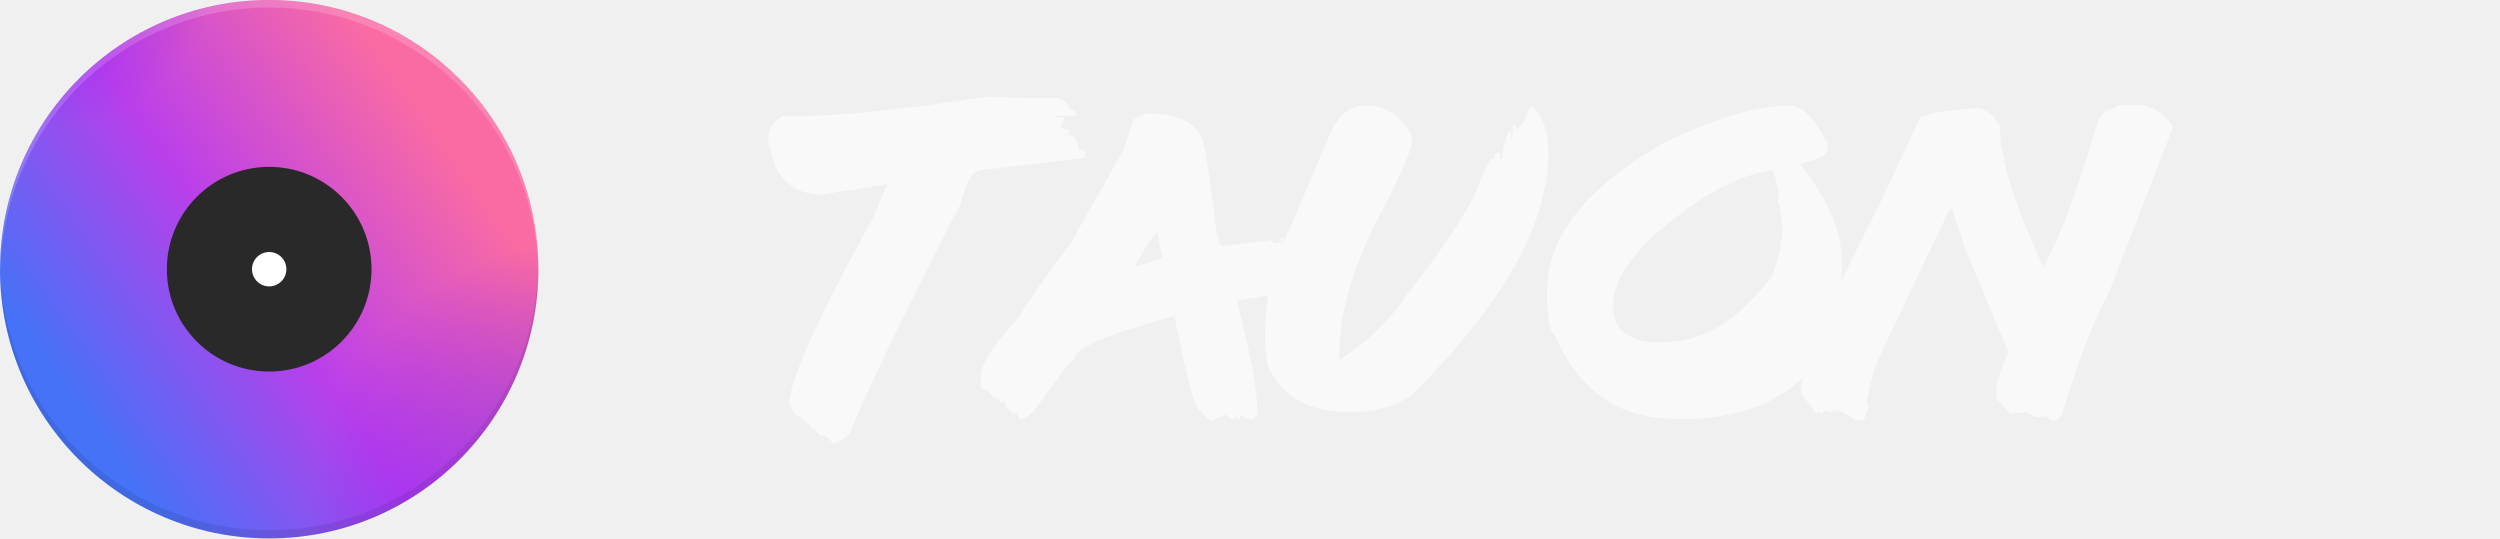
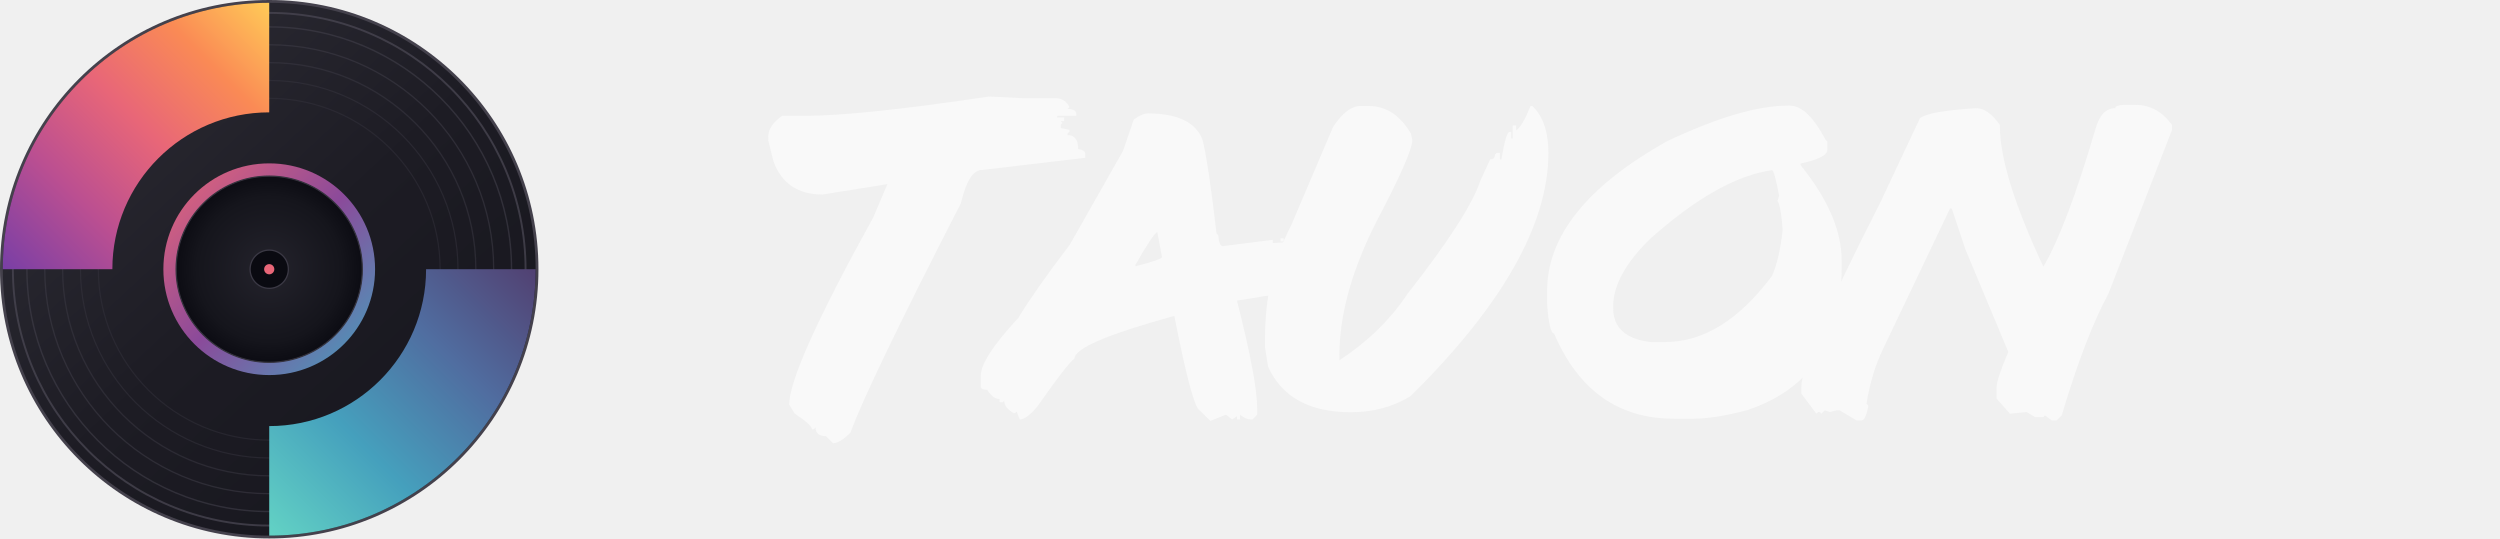
<svg xmlns="http://www.w3.org/2000/svg" xmlns:xlink="http://www.w3.org/1999/xlink" width="510.729" height="110" viewBox="0 0 135.13 29.104" version="1.1" id="svg6">
  <defs id="defs2">
    <linearGradient id="tmbGradient">
      <stop offset="0" style="stop-color:#fa6ba3;stop-opacity:1;" id="stop6" />
      <stop offset="0.521" style="stop-color:#ba3feb;stop-opacity:1;" id="stop8" />
      <stop offset="1" style="stop-color:#4572f7;stop-opacity:1;" id="stop7" />
    </linearGradient>
    <linearGradient xlink:href="#tmbGradient" id="tmbGradientFill" x1="68.732" x2="52.031" y1="25.661" y2="37.558" gradientTransform="matrix(5.011957,0,0,5.012502,-236.9348,-89.24558)" gradientUnits="userSpaceOnUse" />
    <linearGradient id="tmbRadialBase">
      <stop offset="0" style="stop-color:#6977eb;stop-opacity:1;" id="stop3" />
      <stop offset="1" style="stop-color:#6100ff;stop-opacity:0;" id="stop1" />
    </linearGradient>
    <radialGradient xlink:href="#tmbRadialBase" id="tmbRadialLeft" cx="-37.106" cy="-9.42" fx="-37.106" fy="-9.42" r="61.086" gradientTransform="matrix(1.587959,0.9440472,-0.5110877,0.8596884,6.402766,1.062204)" gradientUnits="userSpaceOnUse" />
    <radialGradient xlink:href="#tmbRadialBase" id="tmbRadialRight" gradientUnits="userSpaceOnUse" gradientTransform="matrix(1.560381,0.9889644,-0.7084136,1.11773,17.36133,-14.34619)" cx="121.757" cy="38.519" fx="121.757" fy="38.519" r="61.086" />
  </defs>
-   <g id="tmb-icon" transform="matrix(0.2381725,0,0,0.2381725,-1.201653,-1.202148)">
-     <ellipse cx="66.135" cy="66.142" rx="61.086" ry="61.094" style="display:inline;fill:url(#tmbGradientFill);fill-opacity:1;stroke:none;stroke-width:13.334;stroke-linecap:butt;stroke-linejoin:miter;stroke-miterlimit:9.5;stroke-dasharray:none;stroke-opacity:1" id="ellipse2" />
-     <path style="display:inline;fill:#ffffff;fill-opacity:0;stroke:none;stroke-width:13.334;stroke-linecap:butt;stroke-linejoin:miter;stroke-miterlimit:9.5;stroke-dasharray:none;stroke-opacity:1" id="path9" d="M 127.221,-66.142 A 61.086,61.094 0 0 1 66.135,-5.047 V -66.142 Z" transform="scale(1,-1)" />
-     <path style="display:inline;fill:#ffffff;fill-opacity:0;stroke:none;stroke-width:13.334;stroke-linecap:butt;stroke-linejoin:miter;stroke-miterlimit:9.5;stroke-dasharray:none;stroke-opacity:1" id="ellipse6" d="M -5.05,66.142 A 61.086,61.094 0 0 1 -66.135,127.236 V 66.142 Z" transform="scale(-1,1)" />
-     <ellipse cx="66.135" cy="66.142" rx="23.224" ry="23.228" style="display:inline;fill:#292929;fill-opacity:1;stroke:none;stroke-width:4.724;stroke-linecap:butt;stroke-linejoin:miter;stroke-miterlimit:9.5;stroke-dasharray:none;stroke-opacity:1" id="ellipse3" />
-     <circle cx="66.135" cy="66.142" r="3.902" style="display:inline;fill:#ffffff;fill-opacity:1;stroke:none;stroke-width:14.613;stroke-linecap:butt;stroke-linejoin:miter;stroke-miterlimit:9.5;stroke-dasharray:none;stroke-opacity:1" id="circle3-7" />
-     <path d="M 66.156,5.081 A 61.09,61.09 0 0 0 5.066,66.175 l 0.038,0.982 A 61.09,61.09 0 0 1 66.156,6.756 61.09,61.09 0 0 1 127.213,66.872 l 0.034,-0.697 A 61.09,61.09 0 0 0 66.156,5.085 Z" style="display:inline;opacity:0.187;fill:#fef2fd;fill-opacity:1;stroke:none;stroke-width:13.334;stroke-linecap:butt;stroke-linejoin:miter;stroke-miterlimit:9.5;stroke-dasharray:none;stroke-opacity:1" id="path5-5" />
-     <path d="M 127.184,65.063 A 61.09,61.09 0 0 1 66.135,125.385 61.09,61.09 0 0 1 5.087,65.382 l -0.042,0.773 a 61.09,61.09 0 0 0 61.09,61.09 61.09,61.09 0 0 0 61.09,-61.09 z" style="display:inline;fill:#000000;fill-opacity:0.091;stroke:none;stroke-width:13.334;stroke-linecap:butt;stroke-linejoin:miter;stroke-miterlimit:9.5;stroke-dasharray:none;stroke-opacity:1" id="path6-3" />
-     <ellipse cx="66.135" cy="66.142" rx="61.086" ry="61.094" style="display:inline;fill:url(#tmbRadialLeft);fill-opacity:1;stroke:none;stroke-width:13.334;stroke-linecap:butt;stroke-linejoin:miter;stroke-miterlimit:9.5;stroke-dasharray:none;stroke-opacity:1" id="ellipse5" />
-     <ellipse cx="66.135" cy="66.142" rx="61.086" ry="61.094" style="display:inline;fill:url(#tmbRadialRight);fill-opacity:1;stroke:none;stroke-width:13.334;stroke-linecap:butt;stroke-linejoin:miter;stroke-miterlimit:9.5;stroke-dasharray:none;stroke-opacity:1" id="ellipse12" />
-   </g>
+   <svg id="tmb-icon" x="0" y="0" width="29.104" height="29.104" viewBox="103.9 103.9 422.2 422.2">
+     <defs>
+       <linearGradient id="tmb-new-disc" x1="125" y1="110" x2="510" y2="525" gradientUnits="userSpaceOnUse">
+         <stop offset="0" stop-color="#302f38" />
+         <stop offset=".5" stop-color="#1d1c24" />
+         <stop offset="1" stop-color="#15151c" />
+       </linearGradient>
+       <radialGradient id="tmb-new-label">
+         <stop offset="0" stop-color="#24232c" />
+         <stop offset=".78" stop-color="#15151c" />
+         <stop offset="1" stop-color="#0c0c13" />
+       </radialGradient>
+       <linearGradient id="tmb-new-warm" x1="110" y1="315" x2="315" y2="110" gradientUnits="userSpaceOnUse">
+         <stop offset="0" stop-color="#7b3fa5" />
+         <stop offset=".27" stop-color="#bb4f91" />
+         <stop offset=".53" stop-color="#e86678" />
+         <stop offset=".78" stop-color="#fa8a55" />
+         <stop offset="1" stop-color="#ffc857" />
+       </linearGradient>
+       <linearGradient id="tmb-new-cool" x1="520" y1="315" x2="315" y2="520" gradientUnits="userSpaceOnUse">
+         <stop offset="0" stop-color="#514273" />
+         <stop offset=".32" stop-color="#506da0" />
+         <stop offset=".66" stop-color="#45a0bd" />
+         <stop offset="1" stop-color="#62d1c4" />
+       </linearGradient>
+       <linearGradient id="tmb-new-hub" x1="235" y1="235" x2="395" y2="395" gradientUnits="userSpaceOnUse">
+         <stop offset="0" stop-color="#e86678" />
+         <stop offset=".5" stop-color="#8b4a9a" />
+         <stop offset="1" stop-color="#45a0bd" />
+       </linearGradient>
+     </defs>
+     <circle cx="315" cy="315" r="210" fill="url(#tmb-new-disc)" stroke="#44414c" stroke-width="2.2" />
+     <g fill="none">
+       <circle cx="315" cy="315" r="201" stroke="#4b4854" stroke-width="1.5" opacity=".72" />
+       <circle cx="315" cy="315" r="190" stroke="#42404b" stroke-width="1.1" opacity=".58" />
+       <circle cx="315" cy="315" r="176" stroke="#3f3d48" stroke-width="1" opacity=".54" />
+       <circle cx="315" cy="315" r="162" stroke="#3c3a45" stroke-width="1" opacity=".5" />
+       <circle cx="315" cy="315" r="148" stroke="#393742" stroke-width=".9" opacity=".46" />
+       <circle cx="315" cy="315" r="134" stroke="#373540" stroke-width=".9" opacity=".43" />
+     </g>
+     <path fill="url(#tmb-new-warm)" d="M 106.1 315 A 208.9 208.9 0 0 1 315 106.1              L 315 192 A 123 123 0 0 0 192 315 Z" />
+     <path fill="url(#tmb-new-cool)" d="M 523.9 315 A 208.9 208.9 0 0 1 315 523.9              L 315 438 A 123 123 0 0 0 438 315 Z" />
+     <circle cx="315" cy="315" r="83" fill="url(#tmb-new-hub)" />
+     <circle cx="315" cy="315" r="73" fill="url(#tmb-new-label)" stroke="#34323d" />
+     <circle cx="315" cy="315" r="15" fill="#0a0a11" stroke="#3b3945" />
+     <circle cx="315" cy="315" r="4" fill="#e86678" />
+   </svg>
  <g aria-label="Tauon Music Box" style="font-style:normal;font-weight:400;font-size:10.583px;line-height:1.25;font-family:sans-serif;letter-spacing:0;word-spacing:0;fill:#f9f9f9;fill-opacity:1;stroke:none;stroke-width:0.265" id="g9" transform="matrix(3.934887,0,0,3.934887,41.52679,5.217854)">
    <path d="m 67.752,77.85 0.925,0.046 h 0.925 q 0.268,0 0.392,0.248 l -0.051,0.047 q 0.242,0.015 0.242,0.144 v 0.052 h -0.532 v 0.046 h 0.191 v 0.099 h -0.093 l 0.047,0.051 -0.047,0.047 v 0.098 l 0.243,0.047 v 0.051 l -0.051,0.047 v 0.051 q 0.294,0 0.294,0.388 0.197,0.026 0.197,0.145 v 0.098 l -2.879,0.34 q -0.367,0 -0.584,0.926 -2.573,5.012 -3.075,6.387 -0.294,0.295 -0.485,0.295 l -0.197,-0.197 q -0.289,0 -0.289,-0.243 l -0.052,0.052 h -0.046 q -0.01,-0.124 -0.486,-0.44 l -0.15,-0.247 q 0,-0.982 2.341,-5.214 l 0.393,-0.925 -1.809,0.289 q -1.023,0 -1.364,-0.925 l -0.145,-0.584 v -0.098 q 0,-0.31 0.388,-0.584 h 0.635 q 1.53,0 5.122,-0.537 m 4.425,0.47 q 1.245,0 1.525,0.739 0.16,0.656 0.387,2.604 l 0.047,0.047 q 0.025,0.305 0.129,0.305 l 1.39,-0.176 v 0.088 h 0.046 l 0.693,-0.042 v 0.083 l -0.305,0.088 v 0.046 h 0.305 l 0.305,-0.046 v 0.088 q -0.445,0.175 -0.693,0.175 v 0.088 l 0.217,-0.046 q 0.3,0.088 0.3,0.176 l 0.222,-0.047 q 0.868,0.026 0.868,0.176 l -0.046,0.041 0.305,0.088 v 0.088 q -0.59,0.305 -2.434,0.522 l -0.78,0.129 q 0.563,2.212 0.563,3.002 v 0.17 l -0.13,0.135 h -0.046 q -0.145,0 -0.3,-0.134 v 0.134 h -0.087 v -0.088 l -0.135,0.088 -0.17,-0.134 -0.434,0.175 -0.352,-0.346 q -0.217,-0.351 -0.65,-2.568 h -0.042 q -2.74,0.754 -2.74,1.178 -0.175,0.109 -1.043,1.344 -0.3,0.351 -0.48,0.351 l -0.088,-0.217 -0.042,0.041 H 68.441 Q 68.177,86.51 68.177,86.319 l -0.041,0.042 h -0.088 v -0.088 q -0.18,0 -0.346,-0.259 -0.176,0 -0.176,-0.088 v -0.304 q 0,-0.486 1.044,-1.608 0.444,-0.739 1.437,-2.046 l 1.478,-2.604 0.3,-0.874 q 0.232,-0.17 0.392,-0.17 m -0.346,4.217 v 0.04 q 0.739,-0.19 0.739,-0.258 l -0.13,-0.697 q -0.118,0.052 -0.61,0.915 m 4.04,-0.74 h 0.089 v 0.088 h -0.088 z m 0.047,0.305 v 0.042 h 0.088 v -0.042 z" style="font-style:normal;font-variant:normal;font-weight:400;font-stretch:normal;font-family:lazer84;-inkscape-font-specification:lazer84;fill:#f9f9f9;fill-opacity:1;stroke-width:0.265" transform="matrix(0.49336,0,0,0.49336,-30.395,-38.408)" id="path1" />
    <path d="m 78.1,78.113 h 0.227 q 0.718,0 1.173,0.765 l 0.04,0.18 q 0,0.378 -0.991,2.259 -1.039,2.041 -1.039,3.741 v 0.135 q 1.168,-0.76 1.897,-1.85 1.715,-2.186 2.03,-3.158 l 0.27,-0.584 q 0.134,0 0.134,-0.134 l 0.046,-0.047 h 0.093 v 0.181 h 0.041 q 0.124,-0.765 0.228,-0.765 h 0.046 v 0.181 h 0.042 v -0.361 h 0.093 v 0.134 q 0.16,-0.083 0.403,-0.677 h 0.046 q 0.45,0.419 0.45,1.307 0,2.977 -3.83,6.765 -0.733,0.455 -1.669,0.455 -1.73,0 -2.304,-1.266 l -0.088,-0.543 v -0.222 q 0,-1.778 0.723,-3.158 l 1.173,-2.754 q 0.383,-0.584 0.765,-0.584" style="font-style:normal;font-variant:normal;font-weight:400;font-stretch:normal;font-family:lazer84;-inkscape-font-specification:lazer84;fill:#f9f9f9;fill-opacity:1;stroke-width:0.265" transform="matrix(0.49336,0,0,0.49336,-30.395,-38.408)" id="path2" />
    <path d="m 90,78.103 h 0.052 q 0.49,0 0.992,0.945 l 0.052,0.052 v 0.233 q 0,0.222 -0.744,0.382 v 0.047 q 1.142,1.415 1.142,2.65 v 0.238 q 0,3.06 -2.636,3.933 -0.899,0.237 -1.488,0.237 h -0.548 q -2.315,0 -3.333,-2.366 -0.145,-0.031 -0.196,-0.853 v -0.336 q 0,-2.294 3.328,-4.165 2.103,-0.997 3.38,-0.997 m -4.868,5.591 v 0.047 q 0,0.821 1.044,0.945 h 0.398 q 1.607,0 2.982,-1.845 0.212,-0.485 0.294,-1.281 -0.046,-0.662 -0.144,-0.806 l 0.046,-0.14 q -0.134,-0.713 -0.196,-0.713 -1.463,0.196 -3.38,1.897 -1.044,1.012 -1.044,1.896" style="font-style:normal;font-variant:normal;font-weight:400;font-stretch:normal;font-family:lazer84;-inkscape-font-specification:lazer84;fill:#f9f9f9;fill-opacity:1;stroke-width:0.265" transform="matrix(0.49336,0,0,0.49336,-30.395,-38.408)" id="path3" />
    <path d="m 99.343,78.082 h 0.326 c 0.413,0 0.754,0.186 1.023,0.558 v 0.14 l -1.767,4.552 c -0.434,0.803 -0.868,1.934 -1.303,3.395 l -0.14,0.14 h -0.139 l -0.186,-0.14 -0.046,0.047 h -0.233 l -0.232,-0.14 -0.465,0.047 -0.372,-0.419 v -0.325 c 0,-0.138 0.108,-0.464 0.325,-0.977 L 94.93,82.082 94.558,80.966 h -0.046 l -1.86,3.901 c -0.217,0.445 -0.373,0.956 -0.466,1.535 l 0.047,0.046 v 0.047 c -0.052,0.248 -0.114,0.372 -0.186,0.372 h -0.14 l -0.465,-0.28 h -0.093 l -0.186,0.047 -0.14,-0.046 -0.093,0.093 -0.046,-0.047 h -0.047 l -0.046,0.047 -0.419,-0.558 v -0.186 c 0,-0.558 0.729,-2.262 2.186,-5.111 l 1.116,-2.372 c 0.169,-0.134 0.695,-0.227 1.577,-0.279 0.21,0 0.427,0.155 0.65,0.465 v 0.047 c 0,0.878 0.403,2.178 1.21,3.901 0.434,-0.744 0.915,-2.013 1.442,-3.808 0.107,-0.403 0.293,-0.605 0.558,-0.605 0,-0.055 0.077,-0.086 0.232,-0.093" style="font-style:normal;font-variant:normal;font-weight:400;font-stretch:normal;font-family:lazer84;-inkscape-font-specification:lazer84;fill:#f9f9f9;fill-opacity:1;stroke-width:0.265" transform="matrix(0.49336,0,0,0.49336,-30.395,-38.408)" id="path4" />
  </g>
</svg>
